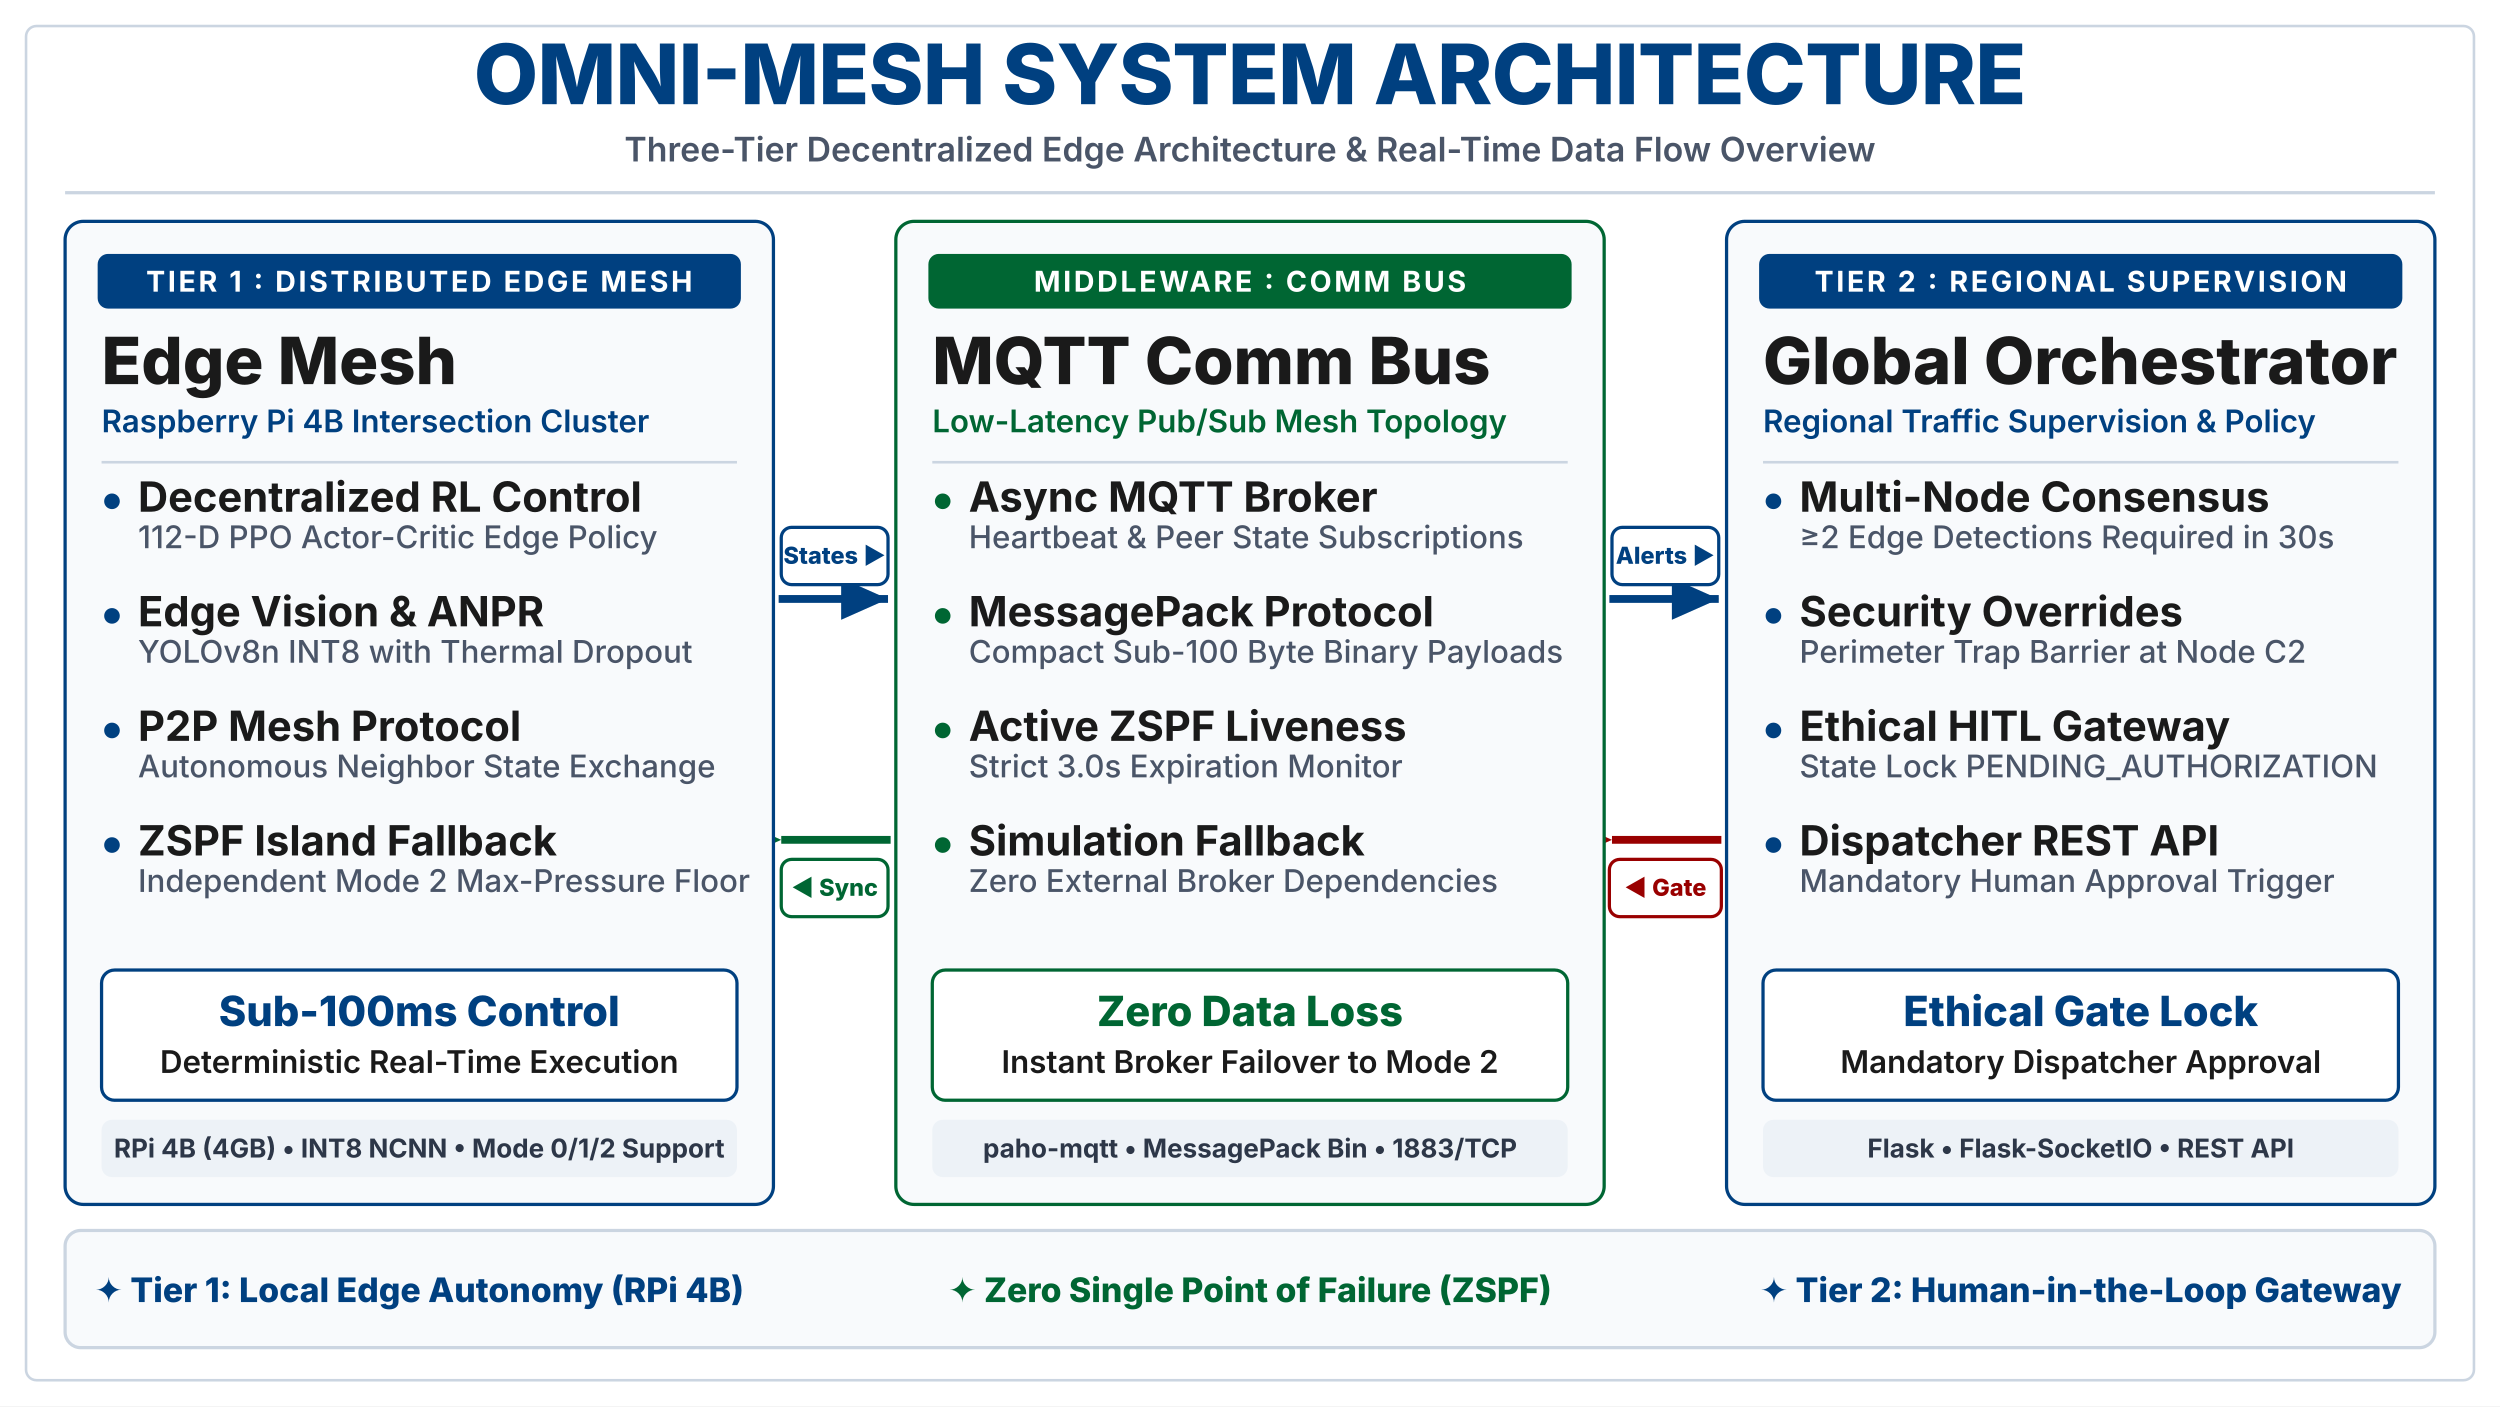
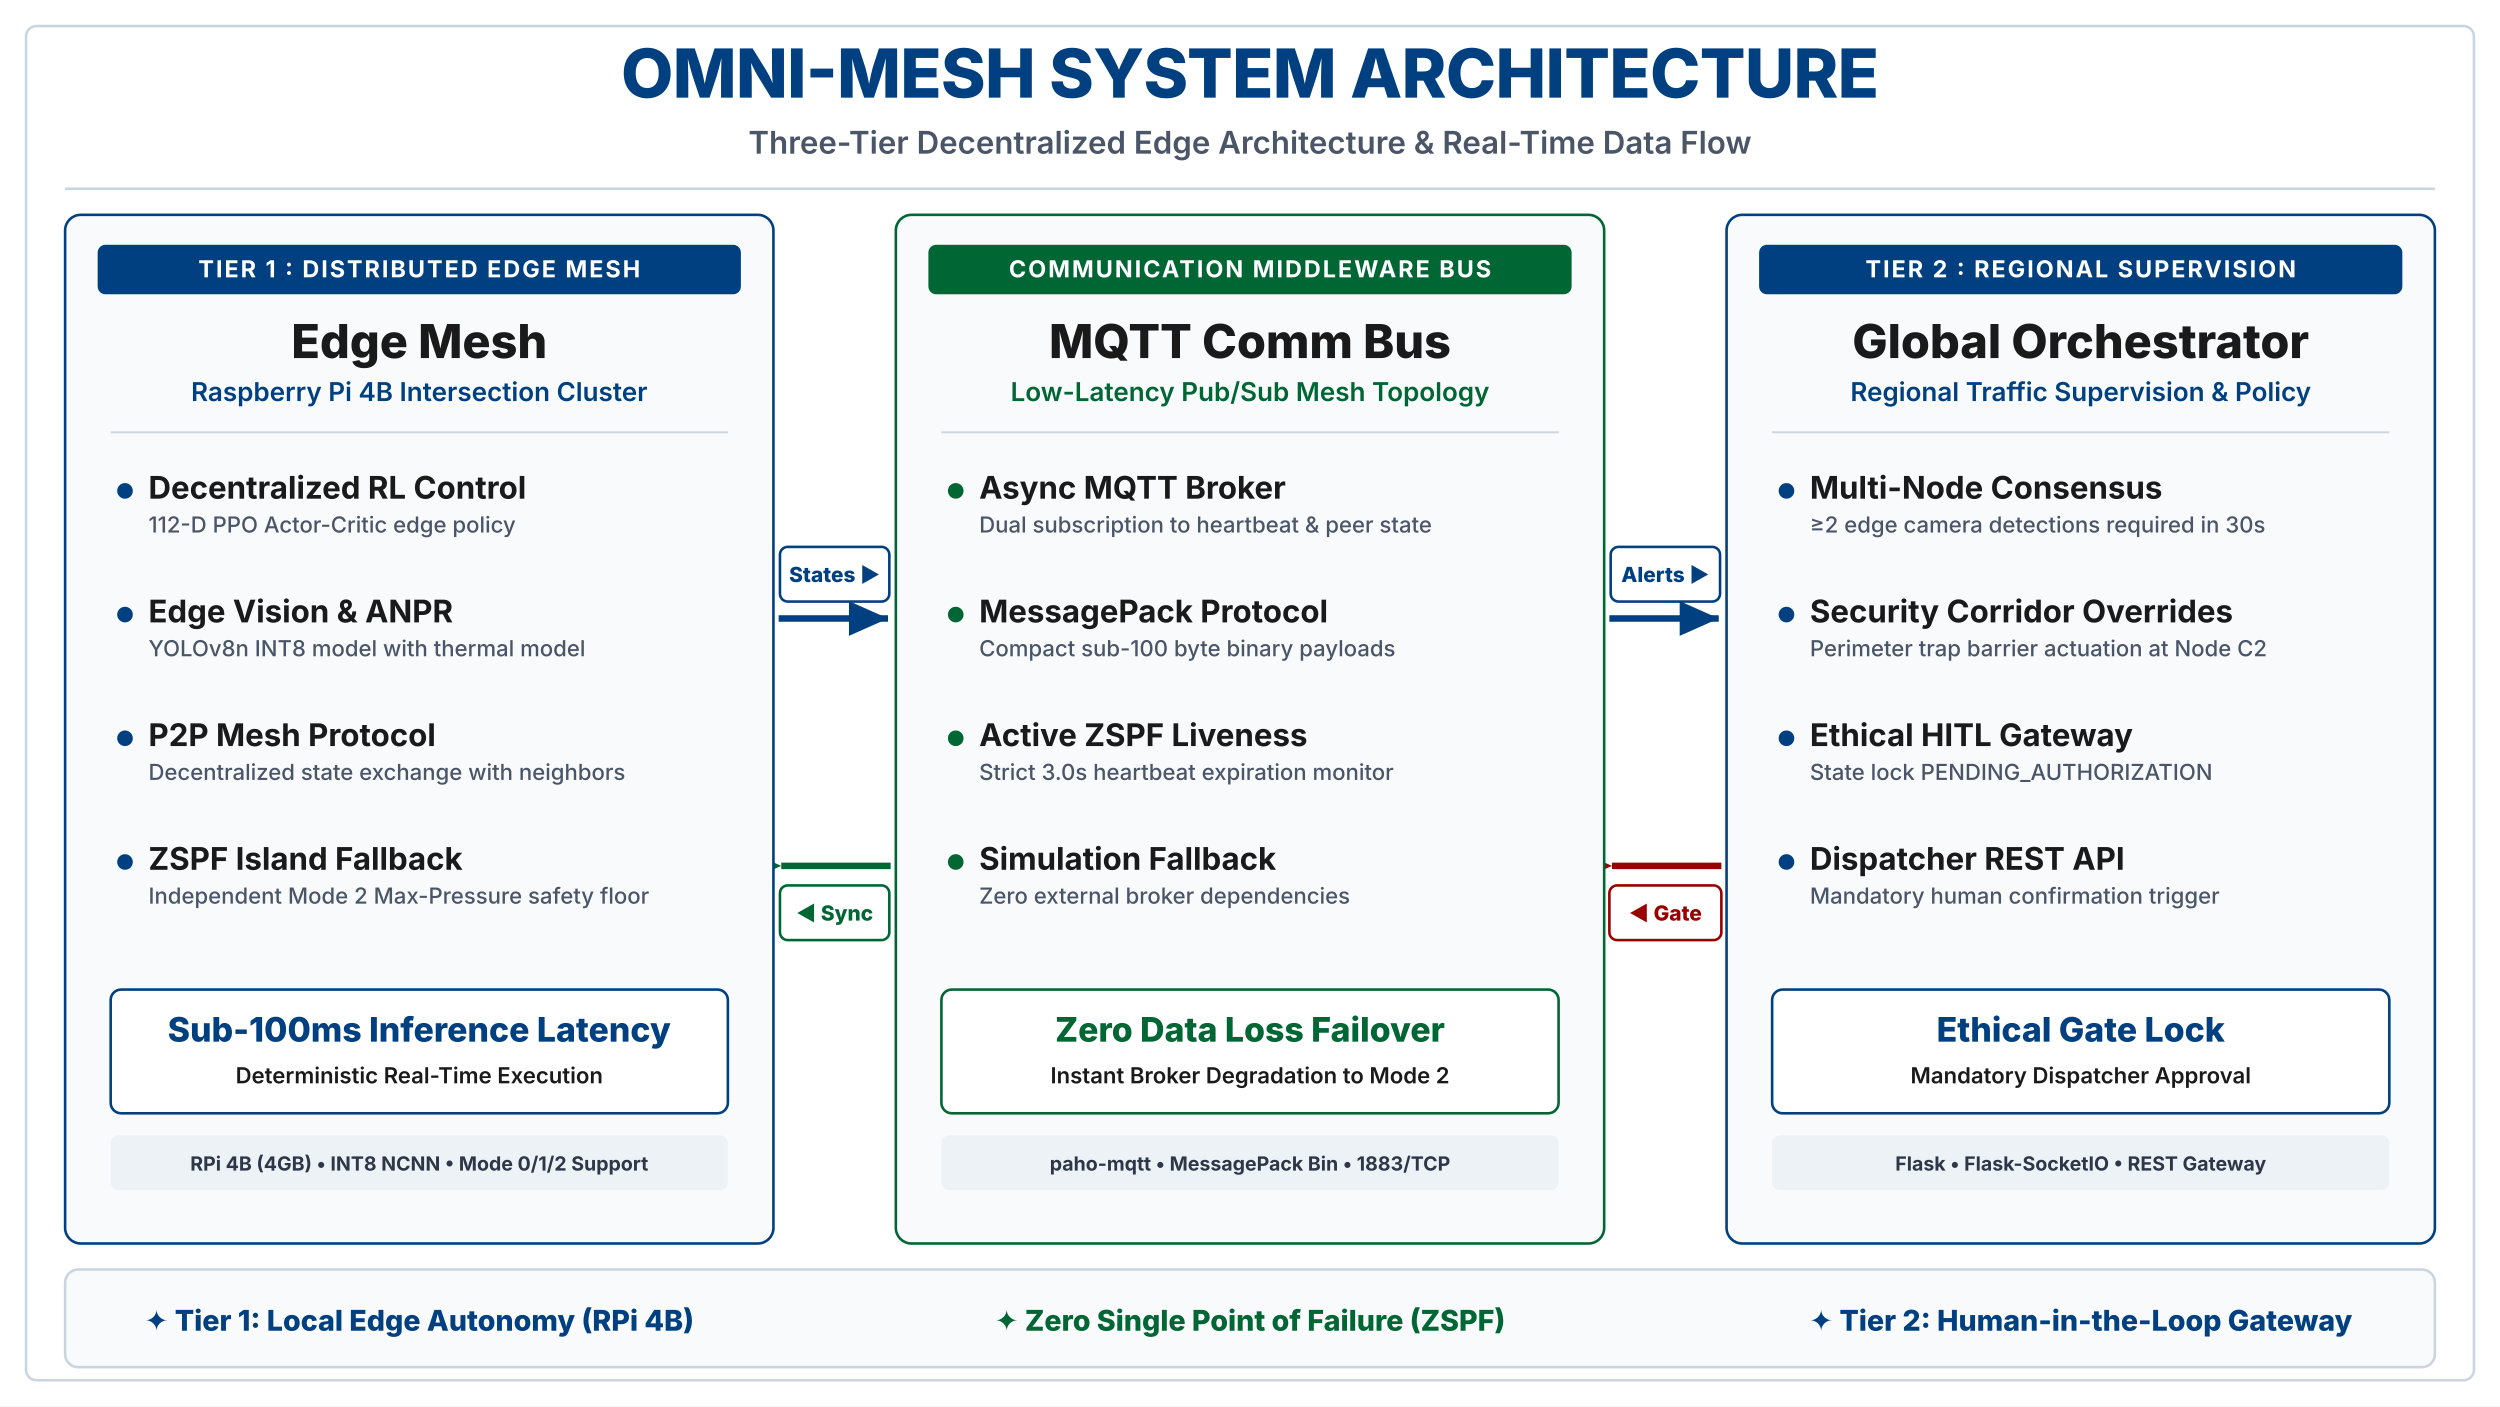
<svg xmlns="http://www.w3.org/2000/svg" viewBox="0 0 1920 1080" width="1920" height="1080">
  <rect width="1920" height="1080" fill="#FFFFFF" />
  <rect x="20" y="20" width="1880" height="1040" fill="none" stroke="#CBD5E1" stroke-width="2" rx="8" />
  <defs>
    <marker id="arrow-blue-large" viewBox="0 0 12 12" refX="10" refY="6" markerWidth="8" markerHeight="8" orient="auto">
      <path d="M 1 2 L 10 6 L 1 10 z" fill="#004080" />
    </marker>
    <marker id="arrow-green-large-rev" viewBox="0 0 12 12" refX="2" refY="6" markerWidth="8" markerHeight="8" orient="auto">
      <path d="M 11 2 L 2 6 L 11 10 z" fill="#006633" />
    </marker>
    <marker id="arrow-crimson-large-rev" viewBox="0 0 12 12" refX="2" refY="6" markerWidth="8" markerHeight="8" orient="auto">
      <path d="M 11 2 L 2 6 L 11 10 z" fill="#990000" />
    </marker>
  </defs>
  <g id="header-section">
-     <text x="960" y="80" text-anchor="middle" font-family="'Inter', -apple-system, sans-serif" font-size="64" font-weight="800" fill="#004080" letter-spacing="-0.5">
+     <text x="960" y="75" text-anchor="middle" font-family="'Inter', -apple-system, sans-serif" font-size="52" font-weight="800" fill="#004080" letter-spacing="-0.5">
      OMNI-MESH SYSTEM ARCHITECTURE
    </text>
-     <text x="960" y="124" text-anchor="middle" font-family="'Inter', -apple-system, sans-serif" font-size="26" font-weight="600" fill="#4A5568">
-       Three-Tier Decentralized Edge Architecture &amp; Real-Time Data Flow Overview
-     </text>
-     <line x1="50" y1="148" x2="1870" y2="148" stroke="#CBD5E1" stroke-width="2.5" />
+     <text x="960" y="118" text-anchor="middle" font-family="'Inter', -apple-system, sans-serif" font-size="24" font-weight="600" fill="#4A5568">
+       Three-Tier Decentralized Edge Architecture &amp; Real-Time Data Flow
+     </text>
+     <line x1="50" y1="145" x2="1870" y2="145" stroke="#CBD5E1" stroke-width="2" />
  </g>
  <g id="connector-edge-bus">
-     <path d="M 598 460 L 682 460" stroke="#004080" stroke-width="6" marker-end="url(#arrow-blue-large)" />
-     <rect x="600" y="405" width="82" height="44" rx="8" fill="#FFFFFF" stroke="#004080" stroke-width="2.5" />
-     <text x="641" y="433" text-anchor="middle" font-family="'Inter', sans-serif" font-size="18" font-weight="800" fill="#004080">
+     <path d="M 598 475 L 682 475" stroke="#004080" stroke-width="5" marker-end="url(#arrow-blue-large)" />
+     <rect x="599" y="420" width="84" height="42" rx="6" fill="#FFFFFF" stroke="#004080" stroke-width="2" />
+     <text x="641" y="447" text-anchor="middle" font-family="'Inter', sans-serif" font-size="16" font-weight="800" fill="#004080">
      States ▶
    </text>
-     <path d="M 684 645 L 600 645" stroke="#006633" stroke-width="6" marker-end="url(#arrow-green-large-rev)" />
-     <rect x="600" y="660" width="82" height="44" rx="8" fill="#FFFFFF" stroke="#006633" stroke-width="2.5" />
-     <text x="641" y="688" text-anchor="middle" font-family="'Inter', sans-serif" font-size="18" font-weight="800" fill="#006633">
+     <path d="M 684 665 L 600 665" stroke="#006633" stroke-width="5" marker-end="url(#arrow-green-large-rev)" />
+     <rect x="599" y="680" width="84" height="42" rx="6" fill="#FFFFFF" stroke="#006633" stroke-width="2" />
+     <text x="641" y="707" text-anchor="middle" font-family="'Inter', sans-serif" font-size="16" font-weight="800" fill="#006633">
      ◀ Sync
    </text>
  </g>
  <g id="connector-bus-orch">
-     <path d="M 1236 460 L 1320 460" stroke="#004080" stroke-width="6" marker-end="url(#arrow-blue-large)" />
-     <rect x="1238" y="405" width="82" height="44" rx="8" fill="#FFFFFF" stroke="#004080" stroke-width="2.5" />
-     <text x="1279" y="433" text-anchor="middle" font-family="'Inter', sans-serif" font-size="18" font-weight="800" fill="#004080">
+     <path d="M 1236 475 L 1320 475" stroke="#004080" stroke-width="5" marker-end="url(#arrow-blue-large)" />
+     <rect x="1237" y="420" width="84" height="42" rx="6" fill="#FFFFFF" stroke="#004080" stroke-width="2" />
+     <text x="1279" y="447" text-anchor="middle" font-family="'Inter', sans-serif" font-size="16" font-weight="800" fill="#004080">
      Alerts ▶
    </text>
-     <path d="M 1322 645 L 1238 645" stroke="#990000" stroke-width="6" marker-end="url(#arrow-crimson-large-rev)" />
-     <rect x="1236" y="660" width="86" height="44" rx="8" fill="#FFFFFF" stroke="#990000" stroke-width="2.5" />
-     <text x="1279" y="688" text-anchor="middle" font-family="'Inter', sans-serif" font-size="18" font-weight="800" fill="#990000">
+     <path d="M 1322 665 L 1238 665" stroke="#990000" stroke-width="5" marker-end="url(#arrow-crimson-large-rev)" />
+     <rect x="1236" y="680" width="86" height="42" rx="6" fill="#FFFFFF" stroke="#990000" stroke-width="2" />
+     <text x="1279" y="707" text-anchor="middle" font-family="'Inter', sans-serif" font-size="16" font-weight="800" fill="#990000">
      ◀ Gate
    </text>
  </g>
  <g id="card-edge-mesh">
-     <rect x="50" y="170" width="544" height="755" rx="14" fill="#F8FAFC" stroke="#004080" stroke-width="2.5" />
-     <rect x="75" y="195" width="494" height="42" rx="8" fill="#004080" />
-     <text x="322" y="224" text-anchor="middle" font-family="'Inter', sans-serif" font-size="22" font-weight="700" fill="#FFFFFF" letter-spacing="2">
+     <rect x="50" y="165" width="544" height="790" rx="12" fill="#F8FAFC" stroke="#004080" stroke-width="2" />
+     <rect x="75" y="188" width="494" height="38" rx="6" fill="#004080" />
+     <text x="322" y="213" text-anchor="middle" font-family="'Inter', sans-serif" font-size="18" font-weight="700" fill="#FFFFFF" letter-spacing="1.5">
      TIER 1 : DISTRIBUTED EDGE MESH
    </text>
-     <text x="78" y="295" font-family="'Inter', sans-serif" font-size="50" font-weight="800" fill="#1A1A1A">
+     <text x="322" y="275" text-anchor="middle" font-family="'Inter', sans-serif" font-size="36" font-weight="800" fill="#1A1A1A">
      Edge Mesh
    </text>
-     <text x="78" y="332" font-family="'Inter', sans-serif" font-size="24" font-weight="600" fill="#004080">
+     <text x="322" y="308" text-anchor="middle" font-family="'Inter', sans-serif" font-size="20" font-weight="600" fill="#004080">
      Raspberry Pi 4B Intersection Cluster
    </text>
-     <line x1="78" y1="355" x2="566" y2="355" stroke="#CBD5E1" stroke-width="2" />
-     <g transform="translate(78, 375)">
-       <circle cx="8" cy="10" r="6" fill="#004080" />
-       <text x="28" y="18" font-family="'Inter', sans-serif" font-size="32" font-weight="700" fill="#1A1A1A">
+     <line x1="85" y1="332" x2="559" y2="332" stroke="#CBD5E1" stroke-width="1.5" />
+     <g transform="translate(88, 365)">
+       <circle cx="8" cy="12" r="6" fill="#004080" />
+       <text x="26" y="18" font-family="'Inter', sans-serif" font-size="24" font-weight="700" fill="#1A1A1A">
        Decentralized RL Control
      </text>
-       <text x="28" y="46" font-family="'Inter', sans-serif" font-size="24" font-weight="500" fill="#4A5568">
-         112-D PPO Actor-Critic Edge Policy
-       </text>
-       <circle cx="8" cy="98" r="6" fill="#004080" />
-       <text x="28" y="106" font-family="'Inter', sans-serif" font-size="32" font-weight="700" fill="#1A1A1A">
+       <text x="26" y="44" font-family="'Inter', sans-serif" font-size="17" font-weight="500" fill="#4A5568">
+         112-D PPO Actor-Critic edge policy
+       </text>
+       <circle cx="8" cy="107" r="6" fill="#004080" />
+       <text x="26" y="113" font-family="'Inter', sans-serif" font-size="24" font-weight="700" fill="#1A1A1A">
        Edge Vision &amp; ANPR
      </text>
-       <text x="28" y="134" font-family="'Inter', sans-serif" font-size="24" font-weight="500" fill="#4A5568">
-         YOLOv8n INT8 with Thermal Dropout
-       </text>
-       <circle cx="8" cy="186" r="6" fill="#004080" />
-       <text x="28" y="194" font-family="'Inter', sans-serif" font-size="32" font-weight="700" fill="#1A1A1A">
+       <text x="26" y="139" font-family="'Inter', sans-serif" font-size="17" font-weight="500" fill="#4A5568">
+         YOLOv8n INT8 model with thermal model
+       </text>
+       <circle cx="8" cy="202" r="6" fill="#004080" />
+       <text x="26" y="208" font-family="'Inter', sans-serif" font-size="24" font-weight="700" fill="#1A1A1A">
        P2P Mesh Protocol
      </text>
-       <text x="28" y="222" font-family="'Inter', sans-serif" font-size="24" font-weight="500" fill="#4A5568">
-         Autonomous Neighbor State Exchange
-       </text>
-       <circle cx="8" cy="274" r="6" fill="#004080" />
-       <text x="28" y="282" font-family="'Inter', sans-serif" font-size="32" font-weight="700" fill="#1A1A1A">
+       <text x="26" y="234" font-family="'Inter', sans-serif" font-size="17" font-weight="500" fill="#4A5568">
+         Decentralized state exchange with neighbors
+       </text>
+       <circle cx="8" cy="297" r="6" fill="#004080" />
+       <text x="26" y="303" font-family="'Inter', sans-serif" font-size="24" font-weight="700" fill="#1A1A1A">
        ZSPF Island Fallback
      </text>
-       <text x="28" y="310" font-family="'Inter', sans-serif" font-size="24" font-weight="500" fill="#4A5568">
-         Independent Mode 2 Max-Pressure Floor
+       <text x="26" y="329" font-family="'Inter', sans-serif" font-size="17" font-weight="500" fill="#4A5568">
+         Independent Mode 2 Max-Pressure safety floor
      </text>
    </g>
-     <rect x="78" y="745" width="488" height="100" rx="10" fill="#FFFFFF" stroke="#004080" stroke-width="2.5" />
-     <text x="322" y="788" text-anchor="middle" font-family="'Inter', sans-serif" font-size="32" font-weight="800" fill="#004080">
-       Sub-100ms Control
-     </text>
-     <text x="322" y="824" text-anchor="middle" font-family="'Inter', sans-serif" font-size="24" font-weight="600" fill="#1A1A1A">
+     <rect x="85" y="760" width="474" height="95" rx="8" fill="#FFFFFF" stroke="#004080" stroke-width="2" />
+     <text x="322" y="800" text-anchor="middle" font-family="'Inter', sans-serif" font-size="26" font-weight="800" fill="#004080">
+       Sub-100ms Inference Latency
+     </text>
+     <text x="322" y="832" text-anchor="middle" font-family="'Inter', sans-serif" font-size="17" font-weight="600" fill="#1A1A1A">
      Deterministic Real-Time Execution
    </text>
-     <rect x="78" y="860" width="488" height="44" rx="8" fill="#EDF2F7" />
-     <text x="322" y="889" text-anchor="middle" font-family="'Inter', sans-serif" font-size="20" font-weight="700" fill="#2D3748">
+     <rect x="85" y="872" width="474" height="42" rx="6" fill="#EDF2F7" />
+     <text x="322" y="899" text-anchor="middle" font-family="'Inter', sans-serif" font-size="15" font-weight="700" fill="#2D3748">
      RPi 4B (4GB) • INT8 NCNN • Mode 0/1/2 Support
    </text>
  </g>
  <g id="card-mqtt-bus">
-     <rect x="688" y="170" width="544" height="755" rx="14" fill="#F8FAFC" stroke="#006633" stroke-width="2.5" />
-     <rect x="713" y="195" width="494" height="42" rx="8" fill="#006633" />
-     <text x="960" y="224" text-anchor="middle" font-family="'Inter', sans-serif" font-size="22" font-weight="700" fill="#FFFFFF" letter-spacing="2">
-       MIDDLEWARE : COMM BUS
-     </text>
-     <text x="716" y="295" font-family="'Inter', sans-serif" font-size="50" font-weight="800" fill="#1A1A1A">
+     <rect x="688" y="165" width="544" height="790" rx="12" fill="#F8FAFC" stroke="#006633" stroke-width="2" />
+     <rect x="713" y="188" width="494" height="38" rx="6" fill="#006633" />
+     <text x="960" y="213" text-anchor="middle" font-family="'Inter', sans-serif" font-size="18" font-weight="700" fill="#FFFFFF" letter-spacing="1.5">
+       COMMUNICATION MIDDLEWARE BUS
+     </text>
+     <text x="960" y="275" text-anchor="middle" font-family="'Inter', sans-serif" font-size="36" font-weight="800" fill="#1A1A1A">
      MQTT Comm Bus
    </text>
-     <text x="716" y="332" font-family="'Inter', sans-serif" font-size="24" font-weight="600" fill="#006633">
+     <text x="960" y="308" text-anchor="middle" font-family="'Inter', sans-serif" font-size="20" font-weight="600" fill="#006633">
      Low-Latency Pub/Sub Mesh Topology
    </text>
-     <line x1="716" y1="355" x2="1204" y2="355" stroke="#CBD5E1" stroke-width="2" />
-     <g transform="translate(716, 375)">
-       <circle cx="8" cy="10" r="6" fill="#006633" />
-       <text x="28" y="18" font-family="'Inter', sans-serif" font-size="32" font-weight="700" fill="#1A1A1A">
+     <line x1="723" y1="332" x2="1197" y2="332" stroke="#CBD5E1" stroke-width="1.5" />
+     <g transform="translate(726, 365)">
+       <circle cx="8" cy="12" r="6" fill="#006633" />
+       <text x="26" y="18" font-family="'Inter', sans-serif" font-size="24" font-weight="700" fill="#1A1A1A">
        Async MQTT Broker
      </text>
-       <text x="28" y="46" font-family="'Inter', sans-serif" font-size="24" font-weight="500" fill="#4A5568">
-         Heartbeat &amp; Peer State Subscriptions
-       </text>
-       <circle cx="8" cy="98" r="6" fill="#006633" />
-       <text x="28" y="106" font-family="'Inter', sans-serif" font-size="32" font-weight="700" fill="#1A1A1A">
+       <text x="26" y="44" font-family="'Inter', sans-serif" font-size="17" font-weight="500" fill="#4A5568">
+         Dual subscription to heartbeat &amp; peer state
+       </text>
+       <circle cx="8" cy="107" r="6" fill="#006633" />
+       <text x="26" y="113" font-family="'Inter', sans-serif" font-size="24" font-weight="700" fill="#1A1A1A">
        MessagePack Protocol
      </text>
-       <text x="28" y="134" font-family="'Inter', sans-serif" font-size="24" font-weight="500" fill="#4A5568">
-         Compact Sub-100 Byte Binary Payloads
-       </text>
-       <circle cx="8" cy="186" r="6" fill="#006633" />
-       <text x="28" y="194" font-family="'Inter', sans-serif" font-size="32" font-weight="700" fill="#1A1A1A">
+       <text x="26" y="139" font-family="'Inter', sans-serif" font-size="17" font-weight="500" fill="#4A5568">
+         Compact sub-100 byte binary payloads
+       </text>
+       <circle cx="8" cy="202" r="6" fill="#006633" />
+       <text x="26" y="208" font-family="'Inter', sans-serif" font-size="24" font-weight="700" fill="#1A1A1A">
        Active ZSPF Liveness
      </text>
-       <text x="28" y="222" font-family="'Inter', sans-serif" font-size="24" font-weight="500" fill="#4A5568">
-         Strict 3.0s Expiration Monitor
-       </text>
-       <circle cx="8" cy="274" r="6" fill="#006633" />
-       <text x="28" y="282" font-family="'Inter', sans-serif" font-size="32" font-weight="700" fill="#1A1A1A">
+       <text x="26" y="234" font-family="'Inter', sans-serif" font-size="17" font-weight="500" fill="#4A5568">
+         Strict 3.0s heartbeat expiration monitor
+       </text>
+       <circle cx="8" cy="297" r="6" fill="#006633" />
+       <text x="26" y="303" font-family="'Inter', sans-serif" font-size="24" font-weight="700" fill="#1A1A1A">
        Simulation Fallback
      </text>
-       <text x="28" y="310" font-family="'Inter', sans-serif" font-size="24" font-weight="500" fill="#4A5568">
-         Zero External Broker Dependencies
+       <text x="26" y="329" font-family="'Inter', sans-serif" font-size="17" font-weight="500" fill="#4A5568">
+         Zero external broker dependencies
      </text>
    </g>
-     <rect x="716" y="745" width="488" height="100" rx="10" fill="#FFFFFF" stroke="#006633" stroke-width="2.5" />
-     <text x="960" y="788" text-anchor="middle" font-family="'Inter', sans-serif" font-size="32" font-weight="800" fill="#006633">
-       Zero Data Loss
-     </text>
-     <text x="960" y="824" text-anchor="middle" font-family="'Inter', sans-serif" font-size="24" font-weight="600" fill="#1A1A1A">
-       Instant Broker Failover to Mode 2
-     </text>
-     <rect x="716" y="860" width="488" height="44" rx="8" fill="#EDF2F7" />
-     <text x="960" y="889" text-anchor="middle" font-family="'Inter', sans-serif" font-size="20" font-weight="700" fill="#2D3748">
+     <rect x="723" y="760" width="474" height="95" rx="8" fill="#FFFFFF" stroke="#006633" stroke-width="2" />
+     <text x="960" y="800" text-anchor="middle" font-family="'Inter', sans-serif" font-size="26" font-weight="800" fill="#006633">
+       Zero Data Loss Failover
+     </text>
+     <text x="960" y="832" text-anchor="middle" font-family="'Inter', sans-serif" font-size="17" font-weight="600" fill="#1A1A1A">
+       Instant Broker Degradation to Mode 2
+     </text>
+     <rect x="723" y="872" width="474" height="42" rx="6" fill="#EDF2F7" />
+     <text x="960" y="899" text-anchor="middle" font-family="'Inter', sans-serif" font-size="15" font-weight="700" fill="#2D3748">
      paho-mqtt • MessagePack Bin • 1883/TCP
    </text>
  </g>
  <g id="card-global-orchestrator">
-     <rect x="1326" y="170" width="544" height="755" rx="14" fill="#F8FAFC" stroke="#004080" stroke-width="2.5" />
-     <rect x="1351" y="195" width="494" height="42" rx="8" fill="#004080" />
-     <text x="1598" y="224" text-anchor="middle" font-family="'Inter', sans-serif" font-size="22" font-weight="700" fill="#FFFFFF" letter-spacing="2">
+     <rect x="1326" y="165" width="544" height="790" rx="12" fill="#F8FAFC" stroke="#004080" stroke-width="2" />
+     <rect x="1351" y="188" width="494" height="38" rx="6" fill="#004080" />
+     <text x="1598" y="213" text-anchor="middle" font-family="'Inter', sans-serif" font-size="18" font-weight="700" fill="#FFFFFF" letter-spacing="1.5">
      TIER 2 : REGIONAL SUPERVISION
    </text>
-     <text x="1354" y="295" font-family="'Inter', sans-serif" font-size="50" font-weight="800" fill="#1A1A1A">
+     <text x="1598" y="275" text-anchor="middle" font-family="'Inter', sans-serif" font-size="36" font-weight="800" fill="#1A1A1A">
      Global Orchestrator
    </text>
-     <text x="1354" y="332" font-family="'Inter', sans-serif" font-size="24" font-weight="600" fill="#004080">
+     <text x="1598" y="308" text-anchor="middle" font-family="'Inter', sans-serif" font-size="20" font-weight="600" fill="#004080">
      Regional Traffic Supervision &amp; Policy
    </text>
-     <line x1="1354" y1="355" x2="1842" y2="355" stroke="#CBD5E1" stroke-width="2" />
-     <g transform="translate(1354, 375)">
-       <circle cx="8" cy="10" r="6" fill="#004080" />
-       <text x="28" y="18" font-family="'Inter', sans-serif" font-size="32" font-weight="700" fill="#1A1A1A">
+     <line x1="1361" y1="332" x2="1835" y2="332" stroke="#CBD5E1" stroke-width="1.5" />
+     <g transform="translate(1364, 365)">
+       <circle cx="8" cy="12" r="6" fill="#004080" />
+       <text x="26" y="18" font-family="'Inter', sans-serif" font-size="24" font-weight="700" fill="#1A1A1A">
        Multi-Node Consensus
      </text>
-       <text x="28" y="46" font-family="'Inter', sans-serif" font-size="24" font-weight="500" fill="#4A5568">
-         ≥2 Edge Detections Required in 30s
-       </text>
-       <circle cx="8" cy="98" r="6" fill="#004080" />
-       <text x="28" y="106" font-family="'Inter', sans-serif" font-size="32" font-weight="700" fill="#1A1A1A">
-         Security Overrides
-       </text>
-       <text x="28" y="134" font-family="'Inter', sans-serif" font-size="24" font-weight="500" fill="#4A5568">
-         Perimeter Trap Barrier at Node C2
-       </text>
-       <circle cx="8" cy="186" r="6" fill="#004080" />
-       <text x="28" y="194" font-family="'Inter', sans-serif" font-size="32" font-weight="700" fill="#1A1A1A">
+       <text x="26" y="44" font-family="'Inter', sans-serif" font-size="17" font-weight="500" fill="#4A5568">
+         ≥2 edge camera detections required in 30s
+       </text>
+       <circle cx="8" cy="107" r="6" fill="#004080" />
+       <text x="26" y="113" font-family="'Inter', sans-serif" font-size="24" font-weight="700" fill="#1A1A1A">
+         Security Corridor Overrides
+       </text>
+       <text x="26" y="139" font-family="'Inter', sans-serif" font-size="17" font-weight="500" fill="#4A5568">
+         Perimeter trap barrier actuation at Node C2
+       </text>
+       <circle cx="8" cy="202" r="6" fill="#004080" />
+       <text x="26" y="208" font-family="'Inter', sans-serif" font-size="24" font-weight="700" fill="#1A1A1A">
        Ethical HITL Gateway
      </text>
-       <text x="28" y="222" font-family="'Inter', sans-serif" font-size="24" font-weight="500" fill="#4A5568">
-         State Lock PENDING_AUTHORIZATION
-       </text>
-       <circle cx="8" cy="274" r="6" fill="#004080" />
-       <text x="28" y="282" font-family="'Inter', sans-serif" font-size="32" font-weight="700" fill="#1A1A1A">
+       <text x="26" y="234" font-family="'Inter', sans-serif" font-size="17" font-weight="500" fill="#4A5568">
+         State lock PENDING_AUTHORIZATION
+       </text>
+       <circle cx="8" cy="297" r="6" fill="#004080" />
+       <text x="26" y="303" font-family="'Inter', sans-serif" font-size="24" font-weight="700" fill="#1A1A1A">
        Dispatcher REST API
      </text>
-       <text x="28" y="310" font-family="'Inter', sans-serif" font-size="24" font-weight="500" fill="#4A5568">
-         Mandatory Human Approval Trigger
+       <text x="26" y="329" font-family="'Inter', sans-serif" font-size="17" font-weight="500" fill="#4A5568">
+         Mandatory human confirmation trigger
      </text>
    </g>
-     <rect x="1354" y="745" width="488" height="100" rx="10" fill="#FFFFFF" stroke="#004080" stroke-width="2.5" />
-     <text x="1598" y="788" text-anchor="middle" font-family="'Inter', sans-serif" font-size="32" font-weight="800" fill="#004080">
+     <rect x="1361" y="760" width="474" height="95" rx="8" fill="#FFFFFF" stroke="#004080" stroke-width="2" />
+     <text x="1598" y="800" text-anchor="middle" font-family="'Inter', sans-serif" font-size="26" font-weight="800" fill="#004080">
      Ethical Gate Lock
    </text>
-     <text x="1598" y="824" text-anchor="middle" font-family="'Inter', sans-serif" font-size="24" font-weight="600" fill="#1A1A1A">
+     <text x="1598" y="832" text-anchor="middle" font-family="'Inter', sans-serif" font-size="17" font-weight="600" fill="#1A1A1A">
      Mandatory Dispatcher Approval
    </text>
-     <rect x="1354" y="860" width="488" height="44" rx="8" fill="#EDF2F7" />
-     <text x="1598" y="889" text-anchor="middle" font-family="'Inter', sans-serif" font-size="20" font-weight="700" fill="#2D3748">
-       Flask • Flask-SocketIO • REST API
+     <rect x="1361" y="872" width="474" height="42" rx="6" fill="#EDF2F7" />
+     <text x="1598" y="899" text-anchor="middle" font-family="'Inter', sans-serif" font-size="15" font-weight="700" fill="#2D3748">
+       Flask • Flask-SocketIO • REST Gateway
    </text>
  </g>
  <g id="bottom-bar">
-     <rect x="50" y="945" width="1820" height="90" rx="12" fill="#F8FAFC" stroke="#CBD5E1" stroke-width="2.5" />
-     <text x="322" y="1000" text-anchor="middle" font-family="'Inter', sans-serif" font-size="26" font-weight="800" fill="#004080">
+     <rect x="50" y="975" width="1820" height="75" rx="10" fill="#F8FAFC" stroke="#CBD5E1" stroke-width="2" />
+     <text x="322" y="1022" text-anchor="middle" font-family="'Inter', sans-serif" font-size="22" font-weight="800" fill="#004080">
      ✦ Tier 1: Local Edge Autonomy (RPi 4B)
    </text>
-     <text x="960" y="1000" text-anchor="middle" font-family="'Inter', sans-serif" font-size="26" font-weight="800" fill="#006633">
+     <text x="960" y="1022" text-anchor="middle" font-family="'Inter', sans-serif" font-size="22" font-weight="800" fill="#006633">
      ✦ Zero Single Point of Failure (ZSPF)
    </text>
-     <text x="1598" y="1000" text-anchor="middle" font-family="'Inter', sans-serif" font-size="26" font-weight="800" fill="#004080">
+     <text x="1598" y="1022" text-anchor="middle" font-family="'Inter', sans-serif" font-size="22" font-weight="800" fill="#004080">
      ✦ Tier 2: Human-in-the-Loop Gateway
    </text>
  </g>
</svg>
